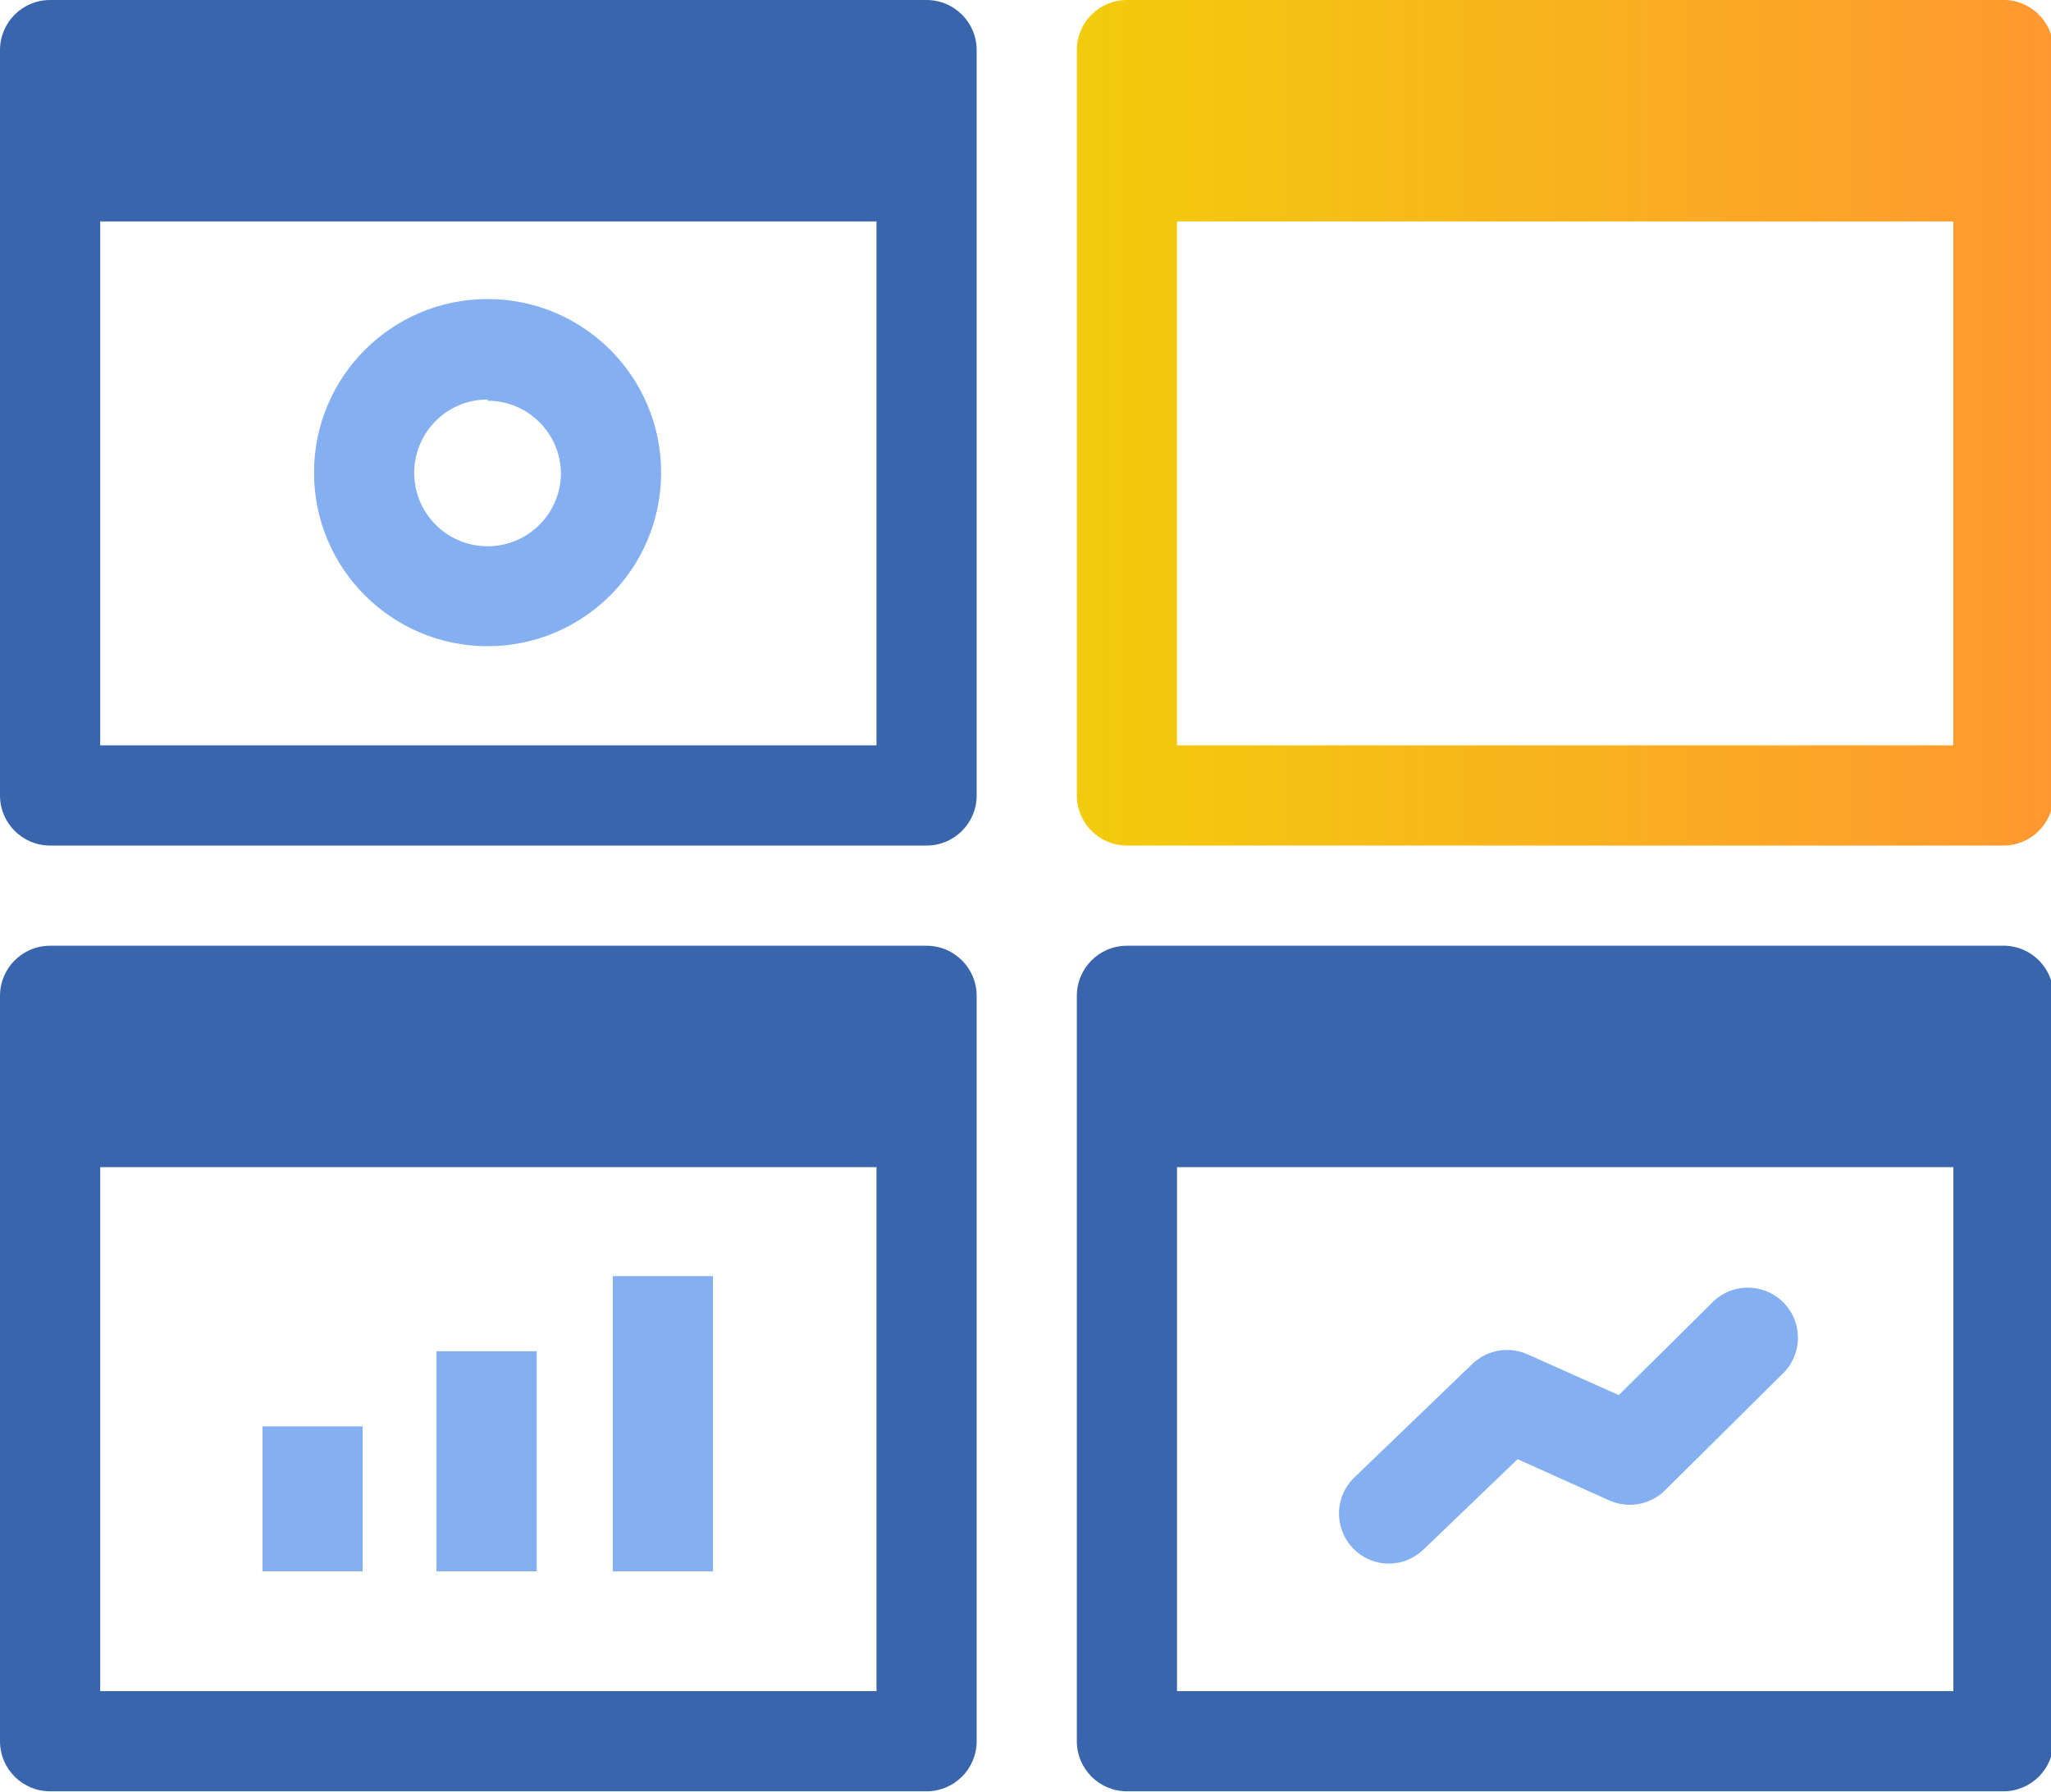
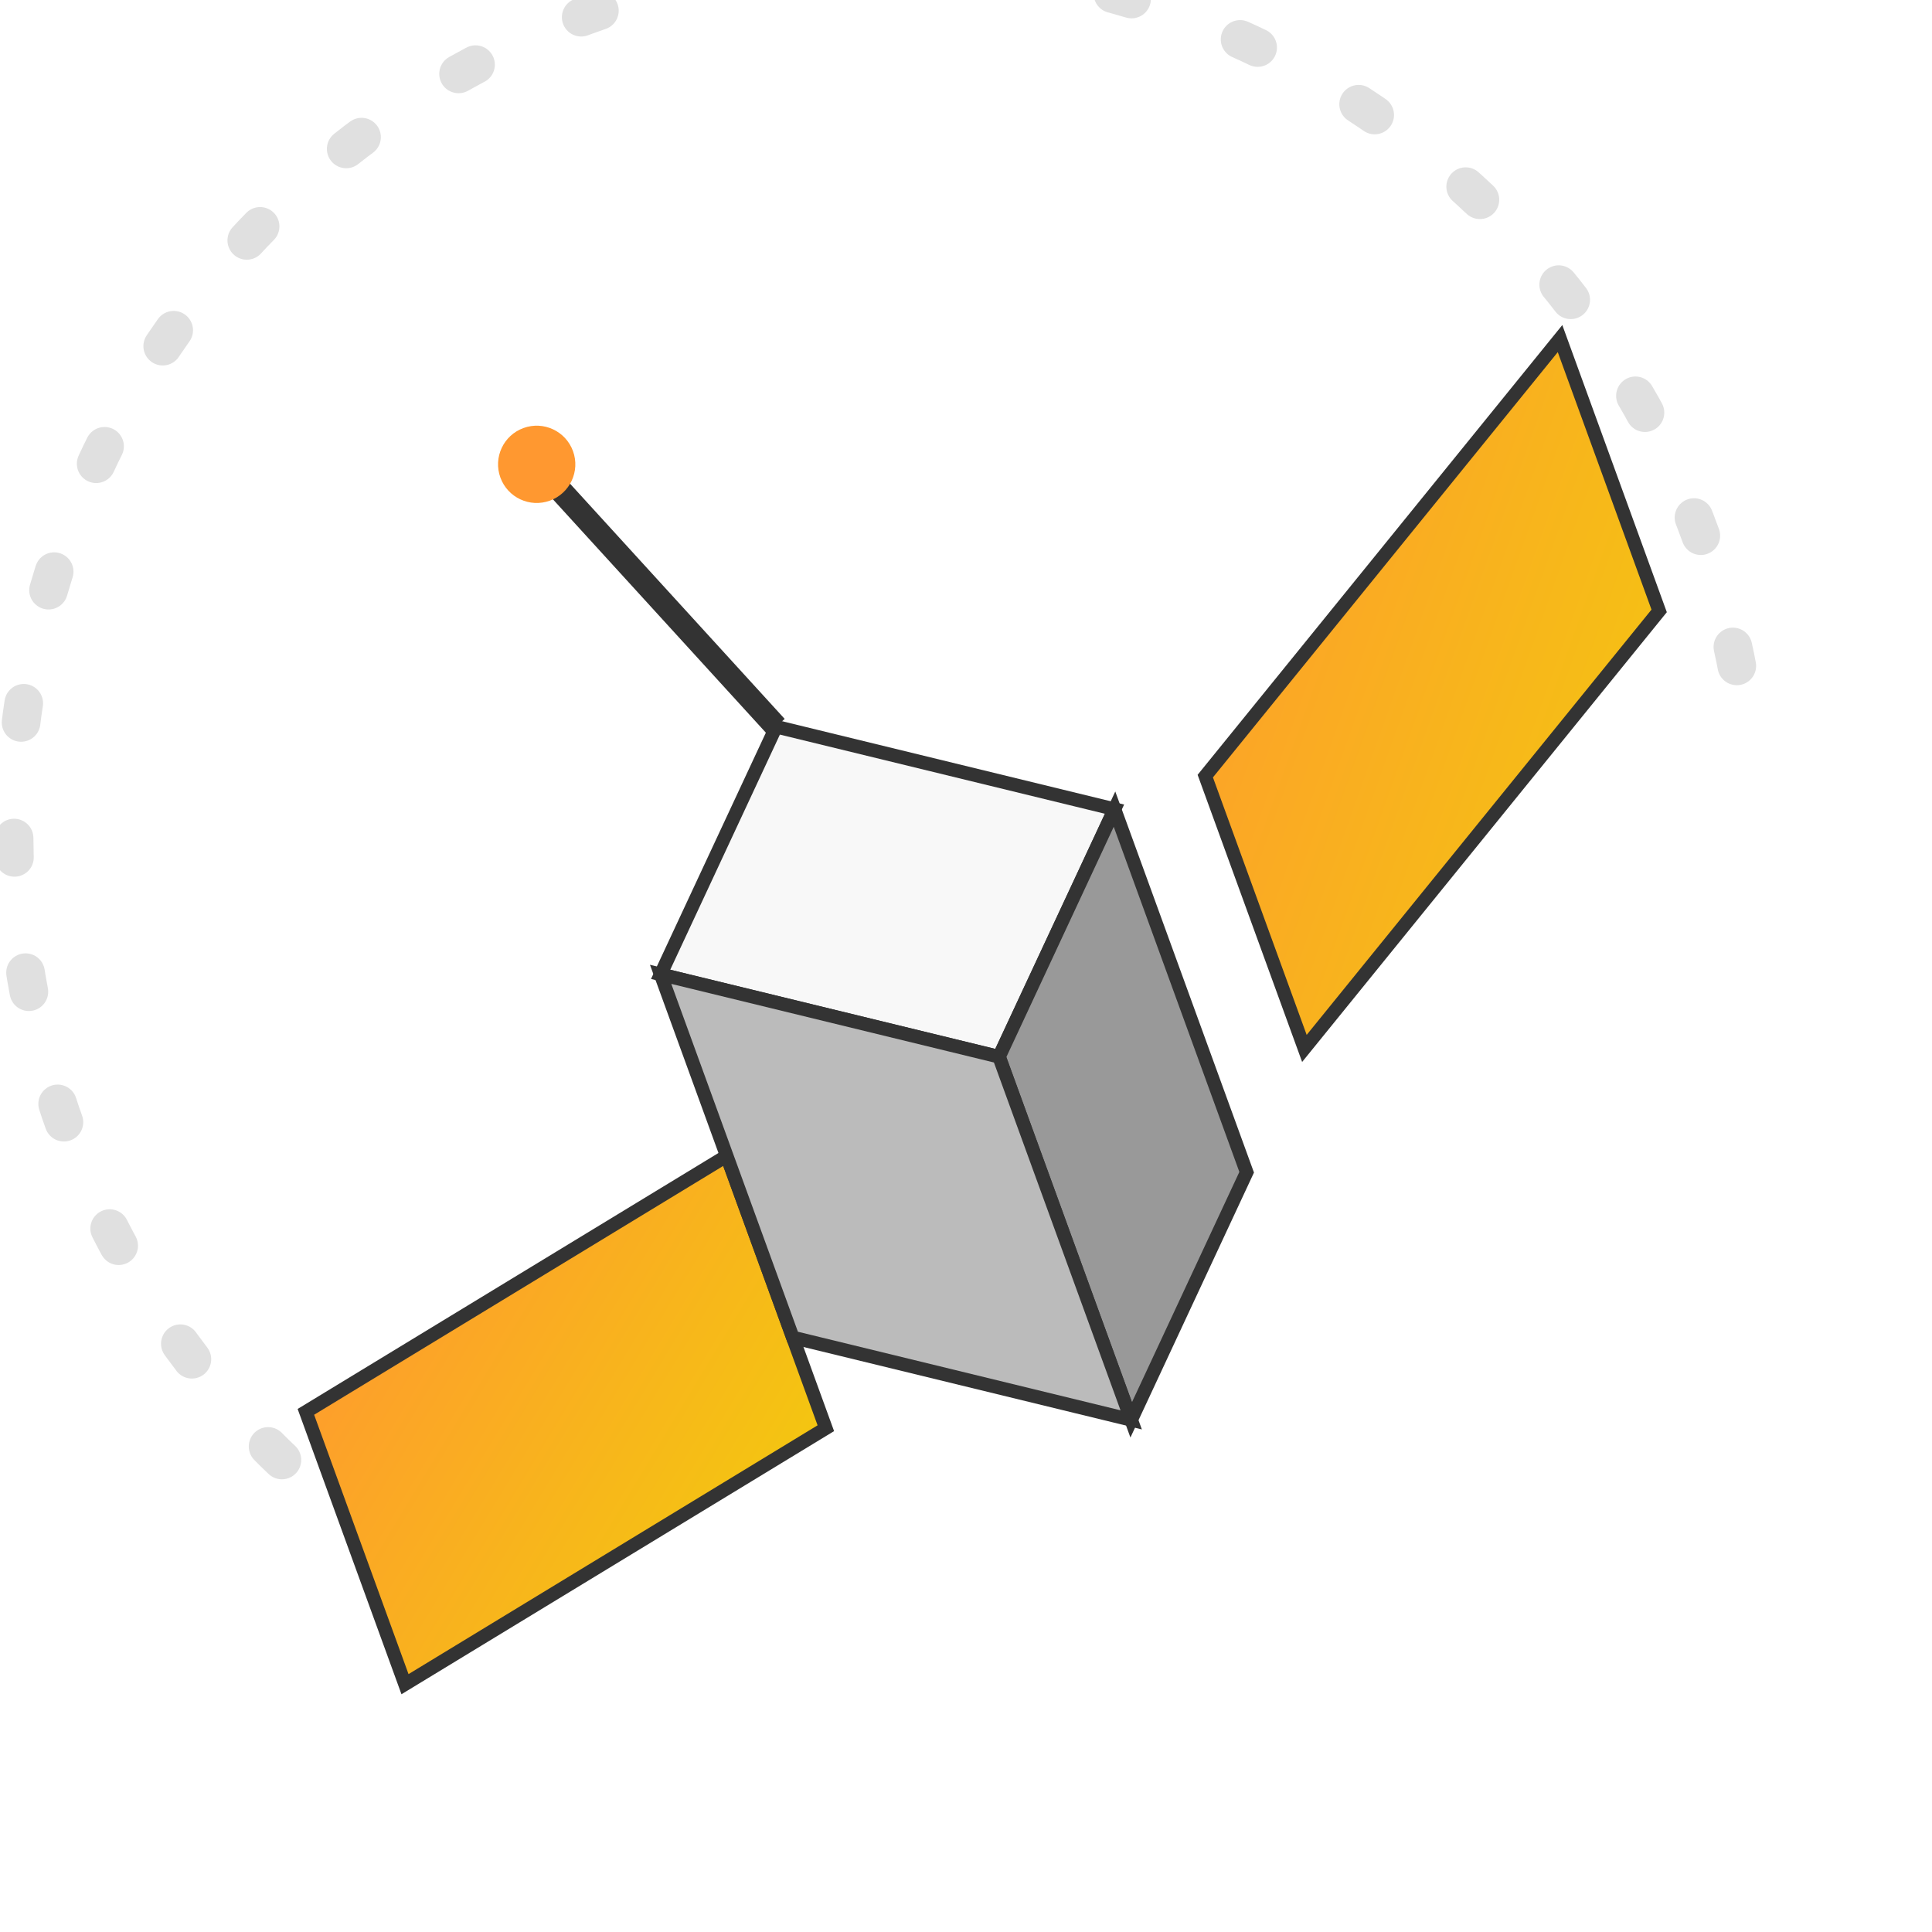
- <svg xmlns="http://www.w3.org/2000/svg" viewBox="0 0 81.9 71.52">
+ <svg xmlns="http://www.w3.org/2000/svg" viewBox="0 0 100 100">
  <defs>
-     <style>.cls-1{fill:#84aff1;}.cls-2{fill:#3865ab;}.cls-3{fill:url(#linear-gradient);}</style>
-     <linearGradient id="linear-gradient" x1="42.95" y1="16.88" x2="81.9" y2="16.88" gradientUnits="userSpaceOnUse">
-       <stop offset="0" stop-color="#f2cc0c" />
-       <stop offset="1" stop-color="#ff9830" />
+     <linearGradient id="panelGrad" x1="0%" y1="0%" x2="100%" y2="100%">
+       <stop offset="0%" style="stop-color:#FF9830;stop-opacity:1" />
+       <stop offset="100%" style="stop-color:#F2CC0C;stop-opacity:1" />
    </linearGradient>
  </defs>
-   <g id="Layer_2" data-name="Layer 2">
-     <g id="Layer_1-2" data-name="Layer 1">
-       <path class="cls-1" d="M55.46,62.43A2,2,0,0,1,54.07,59l4.72-4.54a2,2,0,0,1,2.2-.39l3.65,1.63,3.68-3.64a2,2,0,1,1,2.81,2.84l-4.64,4.6a2,2,0,0,1-2.22.41L60.6,58.26l-3.76,3.61A2,2,0,0,1,55.46,62.43Z" />
-       <path class="cls-2" d="M37,0H2A2,2,0,0,0,0,2V31.76a2,2,0,0,0,2,2H37a2,2,0,0,0,2-2V2A2,2,0,0,0,37,0ZM4,29.76V8.84H35V29.76Z" />
-       <path class="cls-3" d="M79.9,0H45a2,2,0,0,0-2,2V31.76a2,2,0,0,0,2,2h35a2,2,0,0,0,2-2V2A2,2,0,0,0,79.9,0ZM47,29.76V8.84h31V29.76Z" />
-       <path class="cls-2" d="M37,37.76H2a2,2,0,0,0-2,2V69.52a2,2,0,0,0,2,2H37a2,2,0,0,0,2-2V39.76A2,2,0,0,0,37,37.76ZM4,67.52V46.6H35V67.52Z" />
-       <path class="cls-2" d="M79.9,37.76H45a2,2,0,0,0-2,2V69.52a2,2,0,0,0,2,2h35a2,2,0,0,0,2-2V39.76A2,2,0,0,0,79.9,37.76ZM47,67.52V46.6h31V67.52Z" />
-       <rect class="cls-1" x="10.48" y="56.95" width="4" height="5.79" />
-       <rect class="cls-1" x="17.43" y="53.95" width="4" height="8.79" />
-       <rect class="cls-1" x="24.47" y="50.95" width="4" height="11.79" />
-       <path class="cls-1" d="M19.47,25.8a6.93,6.93,0,1,1,6.93-6.92A6.93,6.93,0,0,1,19.47,25.8Zm0-9.85a2.93,2.93,0,1,0,2.93,2.93A2.93,2.93,0,0,0,19.47,16Z" />
-     </g>
+   <path d="M 20,80 A 45,45 0 1 1 90,35" fill="none" stroke="#E0E0E0" stroke-width="2" stroke-linecap="round" stroke-dasharray="1,6" />
+   <g transform="translate(50, 50) rotate(-20) translate(-50, -50)">
+     <path d="M 65,45 L 90,30 L 90,45 L 65,60 Z" fill="url(#panelGrad)" stroke="#333" stroke-width="0.7" />
+     <path d="M 35,55 L 10,60 L 10,75 L 35,70 Z" fill="url(#panelGrad)" stroke="#333" stroke-width="0.7" />
+     <path d="M 45,35 L 60,45 L 50,55 L 35,45 Z" fill="#F8F8F8" stroke="#333" stroke-width="0.7" />
+     <path d="M 50,55 L 60,45 L 60,65 L 50,75 Z" fill="#999" stroke="#333" stroke-width="0.7" />
+     <path d="M 50,55 L 35,45 L 35,65 L 50,75 Z" fill="#BBB" stroke="#333" stroke-width="0.7" />
+     <line x1="45" y1="35" x2="38" y2="18" stroke="#333" stroke-width="1.2" />
+     <circle cx="38" cy="18" r="2" fill="#FF9830" />
  </g>
</svg>
